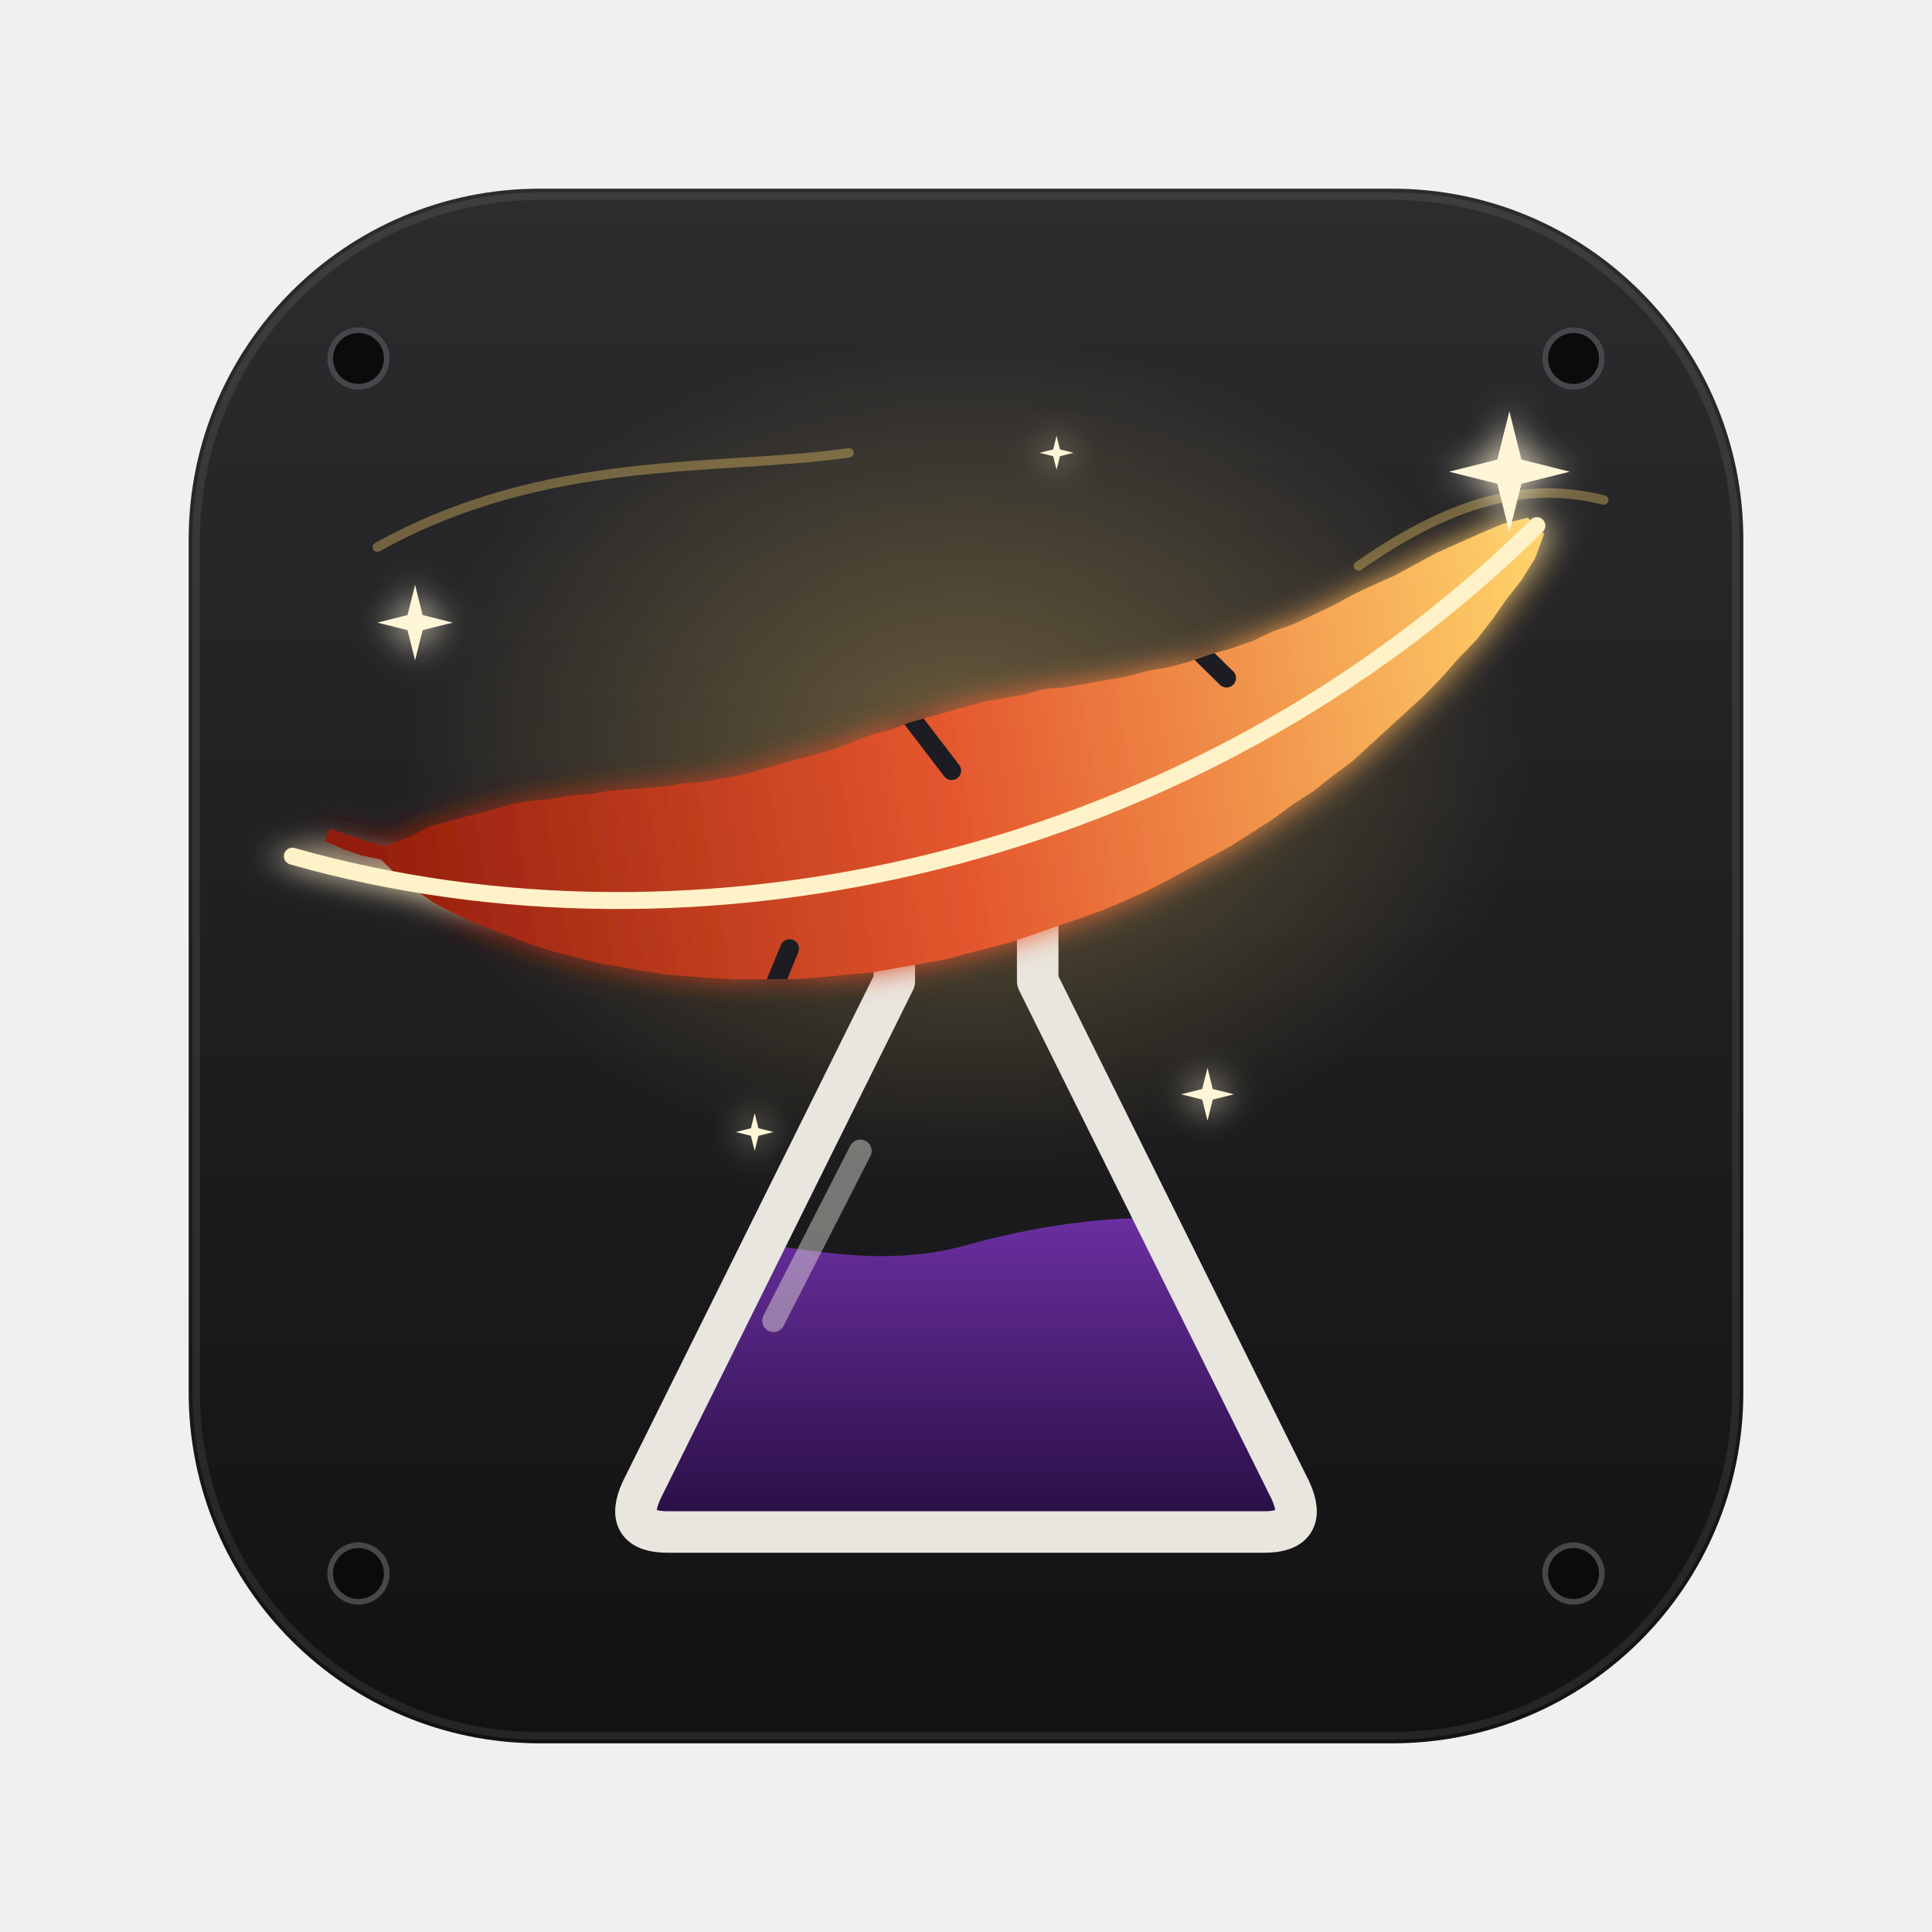
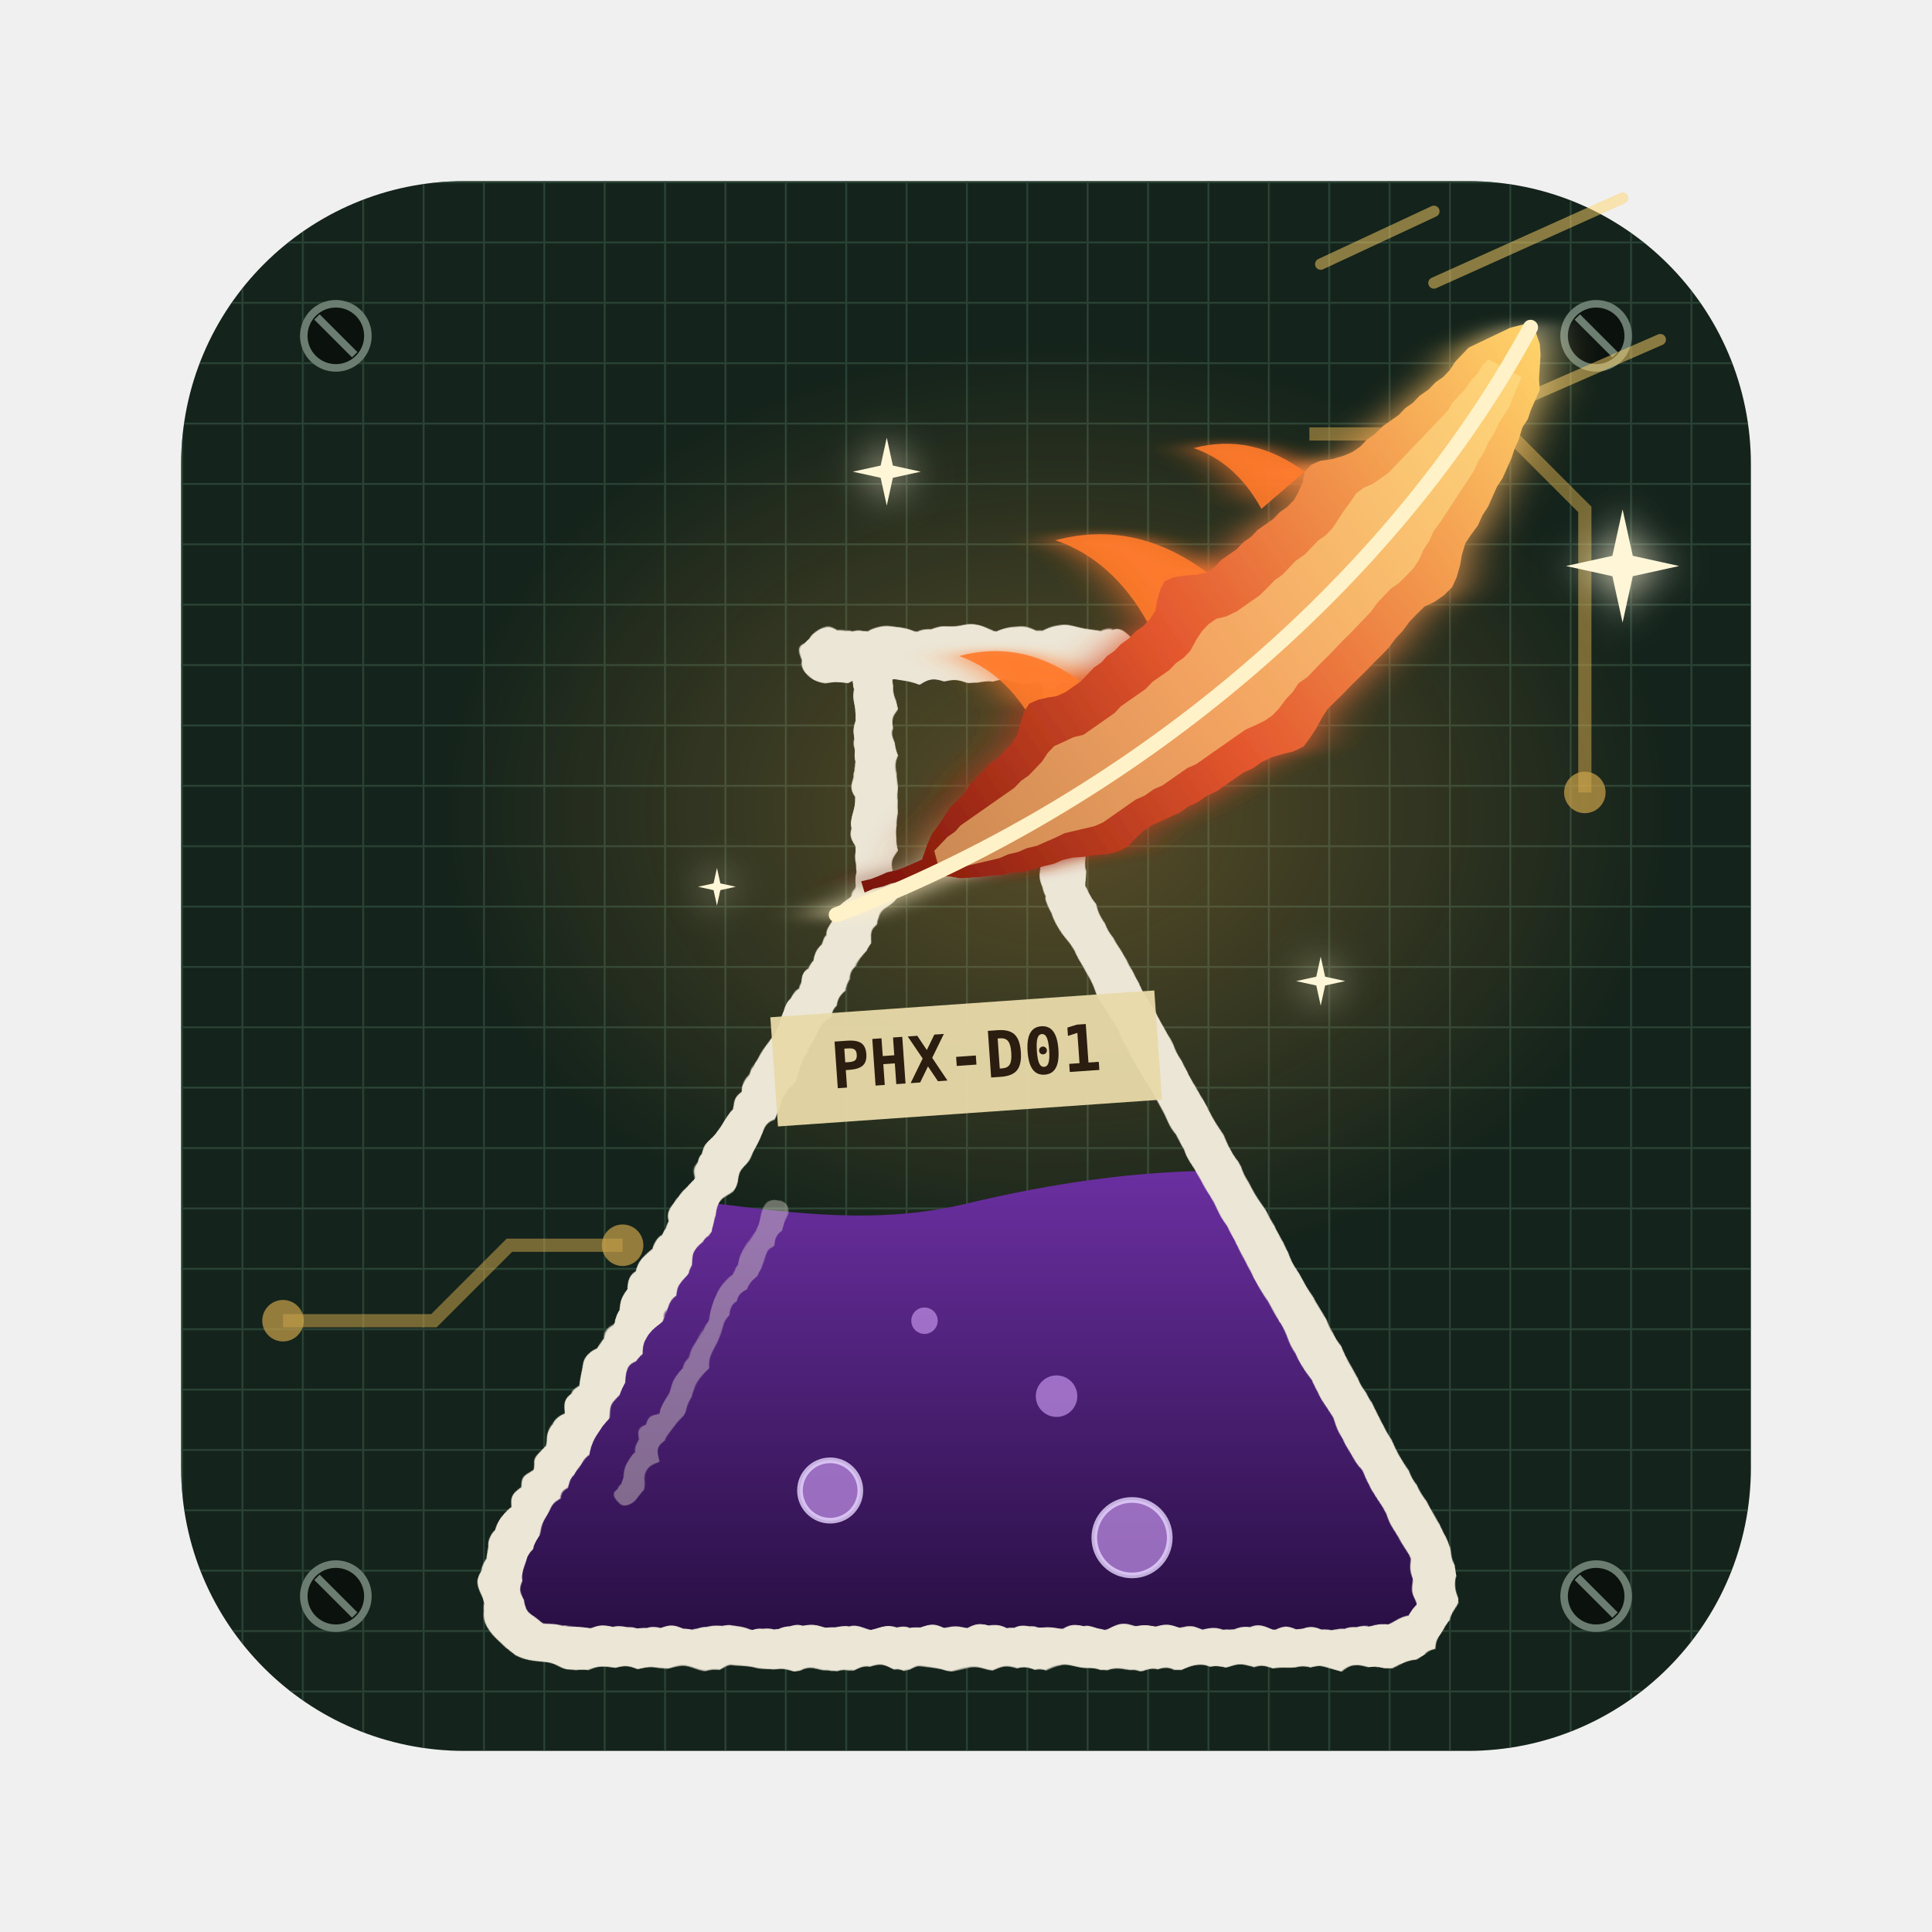
<svg xmlns="http://www.w3.org/2000/svg" viewBox="0 0 1024 1024" width="1024" height="1024">
  <defs>
-     <linearGradient id="tile" x1="0" y1="0" x2="0" y2="1">
-       <stop offset="0" stop-color="#2c2c2f" />
-       <stop offset="1" stop-color="#121213" />
-     </linearGradient>
    <linearGradient id="ember" x1="0" y1="0" x2="1" y2="0">
-       <stop offset="0" stop-color="#8f1a0a" />
-       <stop offset="0.5" stop-color="#e4572e" />
+       <stop offset="0" stop-color="#7a1208" />
+       <stop offset=".45" stop-color="#e4572e" />
      <stop offset="1" stop-color="#ffd36a" />
    </linearGradient>
-     <linearGradient id="liquid" x1="0" y1="0" x2="0" y2="1">
+     <linearGradient id="potion" x1="0" y1="0" x2="0" y2="1">
      <stop offset="0" stop-color="#6a2fa0" />
      <stop offset="1" stop-color="#1f0a36" />
    </linearGradient>
    <radialGradient id="halo">
-       <stop offset="0" stop-color="#ffd36a" stop-opacity="0.32" />
-       <stop offset="1" stop-color="#ffd36a" stop-opacity="0" />
+       <stop offset="0" stop-color="#ffb347" stop-opacity=".30" />
+       <stop offset="1" stop-color="#ffb347" stop-opacity="0" />
    </radialGradient>
-     <filter id="glow" x="-40%" y="-40%" width="180%" height="180%">
-       <feGaussianBlur stdDeviation="9" result="b" />
+     <pattern id="grid" width="32" height="32" patternUnits="userSpaceOnUse">
+       <path d="M32 0 H0 V32" fill="none" stroke="#3a5a48" stroke-width="2" />
+     </pattern>
+     <filter id="glow" x="-50%" y="-50%" width="200%" height="200%">
+       <feGaussianBlur stdDeviation="10" result="b" />
      <feMerge>
        <feMergeNode in="b" />
        <feMergeNode in="SourceGraphic" />
      </feMerge>
    </filter>
+     <filter id="rough">
+       <feTurbulence baseFrequency=".04" numOctaves="2" seed="3" />
+       <feDisplacementMap in="SourceGraphic" scale="6" />
+     </filter>
    <clipPath id="body">
-       <path d="M474 480 L 474 520 L 340 790 Q 330 812 354 812 L 670 812 Q 694 812 684 790 L 550 520 L 550 480 Z" />
+       <path d="M462 360 V470 L268 820 Q252 872 306 872 H718 Q772 872 756 820 L562 470 V360 Z" />
    </clipPath>
-     <clipPath id="vane">
-       <path d="M-328 -13 -319 -8 -310 -3 -301 1 -288 -1 -275 -5 -263 -6 -252 -7 -241 -8 -230 -9 -220 -9 -210 -8 -199 -8 -189 -7 -179 -7 -169 -6 -159 -5 -149 -4 -139 -4 -129 -3 -119 -3 -108 -3 -98 -4 -88 -5 -78 -6 -67 -7 -57 -8 -47 -10 -37 -12 -26 -13 -16 -15 -6 -16 5 -17 15 -18 25 -19 36 -19 47 -19 58 -20 69 -19 80 -19 91 -19 102 -19 113 -20 125 -20 136 -21 148 -23 159 -24 171 -26 182 -29 194 -31 205 -34 216 -37 228 -41 239 -44 251 -47 263 -51 275 -55 287 -58 299 -61 312 -64 326 -65 L333 -55 326 -43 317 -33 307 -24 298 -15 288 -6 277 2 267 10 256 18 245 25 234 32 223 39 212 46 200 52 189 58 177 63 165 69 153 74 141 79 129 83 117 87 105 91 92 95 80 98 67 101 55 103 42 105 30 107 17 109 5 110 -8 111 -20 112 -33 112 -45 112 -58 112 -70 111 -83 110 -95 109 -107 107 -119 105 -131 103 -143 100 -155 97 -166 94 -178 90 -189 86 -200 82 -211 77 -222 72 -232 67 -242 61 -252 55 -262 49 -272 42 -281 35 -289 27 -297 18 -304 8 -314 4 -323 -1 -332 -7 Z" />
-     </clipPath>
-     <path id="spark" d="M0 -1 L 0.2 -0.2 L 1 0 L 0.2 0.2 L 0 1 L -0.2 0.2 L -1 0 L -0.2 -0.2 Z" />
+     <path id="spark" d="M0 -1 L .18 -.18 L 1 0 L .18 .18 L 0 1 L -.18 .18 L -1 0 L -.18 -.18 Z" />
  </defs>
-   <rect x="100" y="100" width="824" height="824" rx="186" fill="url(#tile)" />
-   <rect x="104" y="104" width="816" height="816" rx="182" fill="none" stroke="#ffffff" stroke-opacity="0.08" stroke-width="4" />
-   <g fill="#0b0b0c" stroke="#47474b" stroke-width="3">
-     <circle cx="190" cy="190" r="15" />
-     <circle cx="834" cy="190" r="15" />
-     <circle cx="190" cy="834" r="15" />
-     <circle cx="834" cy="834" r="15" />
+   <rect x="96" y="96" width="832" height="832" rx="150" fill="#14231b" />
+   <rect x="96" y="96" width="832" height="832" rx="150" fill="url(#grid)" opacity=".55" />
+   <path d="M150 700 H230 L270 660 H330 M694 230 H800 L840 270 V420" fill="none" stroke="#c9a24a" stroke-width="7" opacity=".55" />
+   <g fill="#c9a24a" opacity=".7">
+     <circle cx="330" cy="660" r="11" />
+     <circle cx="840" cy="420" r="11" />
+     <circle cx="150" cy="700" r="11" />
  </g>
-   <ellipse cx="512" cy="400" rx="300" ry="220" fill="url(#halo)" />
+   <g fill="#0b120e" stroke="#6b7d70" stroke-width="4">
+     <circle cx="178" cy="178" r="17" />
+     <circle cx="846" cy="178" r="17" />
+     <circle cx="178" cy="846" r="17" />
+     <circle cx="846" cy="846" r="17" />
+   </g>
+   <g stroke="#6b7d70" stroke-width="4">
+     <path d="M168 168 L188 188 M836 168 L856 188 M168 836 L188 856 M836 836 L856 856" />
+   </g>
+   <ellipse cx="560" cy="430" rx="330" ry="250" fill="url(#halo)" />
  <g clip-path="url(#body)">
-     <path d="M300 660 C 380 640, 440 680, 512 660 S 650 640, 720 664 L 720 830 L 300 830 Z" fill="url(#liquid)" />
+     <path d="M240 640 C 340 615, 420 660, 512 638 S 690 612, 790 642 V 900 H240 Z" fill="url(#potion)" />
+     <g fill="#b98ae0" opacity=".75">
+       <circle cx="440" cy="790" r="16" />
+       <circle cx="560" cy="740" r="11" />
+       <circle cx="600" cy="815" r="20" />
+       <circle cx="490" cy="700" r="7" />
+     </g>
+     <g fill="none" stroke="#e7d6ff" stroke-width="3" opacity=".8">
+       <circle cx="440" cy="790" r="16" />
+       <circle cx="600" cy="815" r="20" />
+     </g>
  </g>
-   <g fill="none" stroke="#e9e6df" stroke-linejoin="round" stroke-linecap="round">
-     <path d="M474 420 L 474 520 L 340 790 Q 330 812 354 812 L 670 812 Q 694 812 684 790 L 550 520 L 550 420" stroke-width="22" />
-     <path d="M452 414 L 572 414" stroke-width="26" />
-     <path d="M410 700 L 456 610" stroke-width="12" stroke-opacity="0.45" />
+   <g fill="none" stroke="#ece6d6" stroke-linejoin="round" stroke-linecap="round" filter="url(#rough)">
+     <path d="M462 350 V470 L268 820 Q252 872 306 872 H718 Q772 872 756 820 L562 470 V350" stroke-width="22" />
+     <path d="M436 346 H588" stroke-width="28" />
+     <path d="M330 790 L 410 640" stroke-width="12" opacity=".4" />
  </g>
-   <g opacity="0.35" fill="none" stroke="#ffd36a" stroke-width="5" stroke-linecap="round">
-     <path d="M200 290 C 290 240, 380 250, 450 240" />
-     <path d="M720 300 C 770 265, 810 255, 850 265" />
+   <g transform="rotate(-4 512 560)">
+     <rect x="410" y="532" width="204" height="58" fill="#e8d9a8" opacity=".95" />
+     <text x="512" y="572" text-anchor="middle" font-family="Menlo, monospace" font-size="34" font-weight="700" fill="#2b1d10">PHX-D01</text>
  </g>
-   <g transform="translate(500 395) rotate(-10)" filter="url(#glow)">
-     <path d="M-328 -13 -319 -8 -310 -3 -301 1 -288 -1 -275 -5 -263 -6 -252 -7 -241 -8 -230 -9 -220 -9 -210 -8 -199 -8 -189 -7 -179 -7 -169 -6 -159 -5 -149 -4 -139 -4 -129 -3 -119 -3 -108 -3 -98 -4 -88 -5 -78 -6 -67 -7 -57 -8 -47 -10 -37 -12 -26 -13 -16 -15 -6 -16 5 -17 15 -18 25 -19 36 -19 47 -19 58 -20 69 -19 80 -19 91 -19 102 -19 113 -20 125 -20 136 -21 148 -23 159 -24 171 -26 182 -29 194 -31 205 -34 216 -37 228 -41 239 -44 251 -47 263 -51 275 -55 287 -58 299 -61 312 -64 326 -65 L333 -55 326 -43 317 -33 307 -24 298 -15 288 -6 277 2 267 10 256 18 245 25 234 32 223 39 212 46 200 52 189 58 177 63 165 69 153 74 141 79 129 83 117 87 105 91 92 95 80 98 67 101 55 103 42 105 30 107 17 109 5 110 -8 111 -20 112 -33 112 -45 112 -58 112 -70 111 -83 110 -95 109 -107 107 -119 105 -131 103 -143 100 -155 97 -166 94 -178 90 -189 86 -200 82 -211 77 -222 72 -232 67 -242 61 -252 55 -262 49 -272 42 -281 35 -289 27 -297 18 -304 8 -314 4 -323 -1 -332 -7 Z" fill="url(#ember)" />
-     <g clip-path="url(#vane)" stroke="#1e1e20" stroke-width="10" stroke-linecap="round">
-       <path d="M2 14 L-25 -38" />
-       <path d="M154 -9 L129 -44" />
-       <path d="M-99 92 L-123 130" />
+   <g fill="none" stroke="#ffd36a" stroke-width="6" stroke-linecap="round" opacity=".5">
+     <path d="M760 150 L 860 105" />
+     <path d="M800 215 L 880 180" />
+     <path d="M700 140 L 760 112" />
+   </g>
+   <g transform="translate(640 330) rotate(-35)" filter="url(#glow)">
+     <g fill="#ff7a2e" opacity=".9">
+       <path d="M-73 -13 q -12 -36 -45 -48 q 15 21 12 51 Z" />
+       <path d="M15 -22 q -15 -45 -56 -60 q 19 26 15 64 Z" />
+       <path d="M88 -36 q -11 -33 -41 -44 q 14 19 11 47 Z" />
    </g>
-     <path d="M-350 -2 C -150 95, 120 85, 330 -60" fill="none" stroke="#fff2c8" stroke-width="9" stroke-linecap="round" />
+     <path d="M-229 7 -224 9 -220 10 -215 11 -210 13 -206 14 -201 15 -196 16 -189 11 -184 8 -178 6 -173 4 -168 2 -162 1 -157 -0 -152 -2 -147 -3 -142 -4 -137 -5 -132 -5 -127 -6 -122 -7 -117 -9 -112 -13 -107 -17 -102 -19 -97 -18 -92 -16 -88 -14 -83 -13 -78 -13 -73 -13 -68 -14 -63 -15 -58 -15 -54 -16 -49 -16 -44 -17 -39 -17 -34 -18 -29 -18 -24 -19 -19 -21 -15 -25 -10 -29 -6 -31 -1 -30 5 -27 10 -24 15 -22 20 -22 25 -23 30 -23 35 -23 40 -24 45 -24 50 -25 55 -25 60 -25 65 -26 70 -26 75 -27 79 -29 84 -32 88 -36 93 -37 98 -36 104 -33 110 -31 115 -30 120 -30 125 -31 130 -31 136 -32 141 -32 146 -32 151 -33 156 -33 161 -34 167 -34 172 -35 177 -35 182 -36 187 -38 192 -39 197 -40 203 -39 209 -38 215 -37 221 -36 229 -33 L231 -27 229 -20 226 -15 222 -10 218 -5 215 -0 210 3 205 6 201 9 196 11 191 15 186 18 182 21 177 24 172 27 167 29 162 32 157 35 152 37 147 40 141 42 136 44 131 48 127 52 122 56 117 59 111 60 105 60 99 59 93 60 88 61 82 63 77 64 71 66 66 67 60 68 55 69 49 70 43 71 38 72 32 73 26 74 21 76 15 79 10 81 4 83 -2 82 -7 80 -13 78 -19 77 -25 77 -30 76 -36 76 -42 76 -47 76 -53 75 -59 75 -64 74 -70 74 -75 73 -81 72 -86 71 -92 71 -98 72 -103 73 -109 72 -114 70 -119 67 -125 64 -130 61 -135 59 -140 58 -145 56 -151 54 -156 52 -161 49 -166 47 -171 44 -175 42 -180 39 -185 36 -189 32 -194 28 -197 22 -202 21 -207 20 -212 19 -217 17 -221 16 -226 14 -231 13 Z" fill="url(#ember)" />
+     <path d="M-188 16 -183 15 -178 14 -173 14 -169 13 -164 13 -159 13 -154 13 -149 13 -144 13 -139 13 -134 13 -129 12 -124 12 -119 11 -114 10 -109 8 -104 7 -99 8 -93 9 -88 11 -83 11 -78 11 -73 11 -68 11 -63 10 -57 10 -52 10 -47 10 -42 9 -37 9 -31 9 -26 8 -21 8 -16 7 -10 4 -5 2 0 1 5 1 10 3 16 4 21 4 26 4 31 4 37 3 42 2 47 2 52 1 57 0 63 -0 68 -1 73 -2 78 -2 83 -3 88 -5 93 -7 99 -9 104 -11 109 -11 114 -10 119 -10 124 -10 129 -11 134 -12 139 -13 144 -14 149 -15 154 -16 159 -17 164 -18 169 -19 173 -21 178 -22 183 -23 188 -25 193 -26 197 -28 202 -29 L211 -11 206 -8 201 -5 197 -2 192 0 187 2 182 5 177 7 172 10 167 12 162 15 157 17 152 19 147 21 142 23 137 25 132 27 126 29 121 32 116 34 111 37 106 39 101 40 95 41 90 41 85 42 80 43 74 45 69 46 64 47 59 48 53 49 48 50 43 51 37 52 32 53 27 54 21 54 16 56 11 57 5 59 0 60 -5 60 -11 59 -16 58 -21 58 -27 58 -32 58 -37 58 -43 58 -48 58 -53 57 -59 57 -64 57 -69 57 -74 56 -80 56 -85 55 -90 55 -95 55 -101 55 -106 55 -111 54 -116 52 -121 50 -126 48 -132 47 -137 46 -142 45 -147 43 -152 42 -157 40 -162 39 -167 37 -172 35 -177 33 -182 31 -187 29 -192 27 Z" fill="#ffe08a" opacity=".55" />
+     <path d="M-250 14 C -90 55, 90 40, 230 -30" fill="none" stroke="#fff2c8" stroke-width="8" stroke-linecap="round" />
  </g>
  <g fill="#fff6d8" filter="url(#glow)">
-     <use href="#spark" transform="translate(800 250) scale(32)" />
-     <use href="#spark" transform="translate(220 330) scale(20)" />
-     <use href="#spark" transform="translate(640 580) scale(14)" />
-     <use href="#spark" transform="translate(400 600) scale(10)" />
-     <use href="#spark" transform="translate(560 240) scale(9)" />
+     <use href="#spark" transform="translate(860 300) scale(30)" />
+     <use href="#spark" transform="translate(470 250) scale(18)" />
+     <use href="#spark" transform="translate(700 520) scale(13)" />
+     <use href="#spark" transform="translate(380 470) scale(10)" />
  </g>
</svg>
